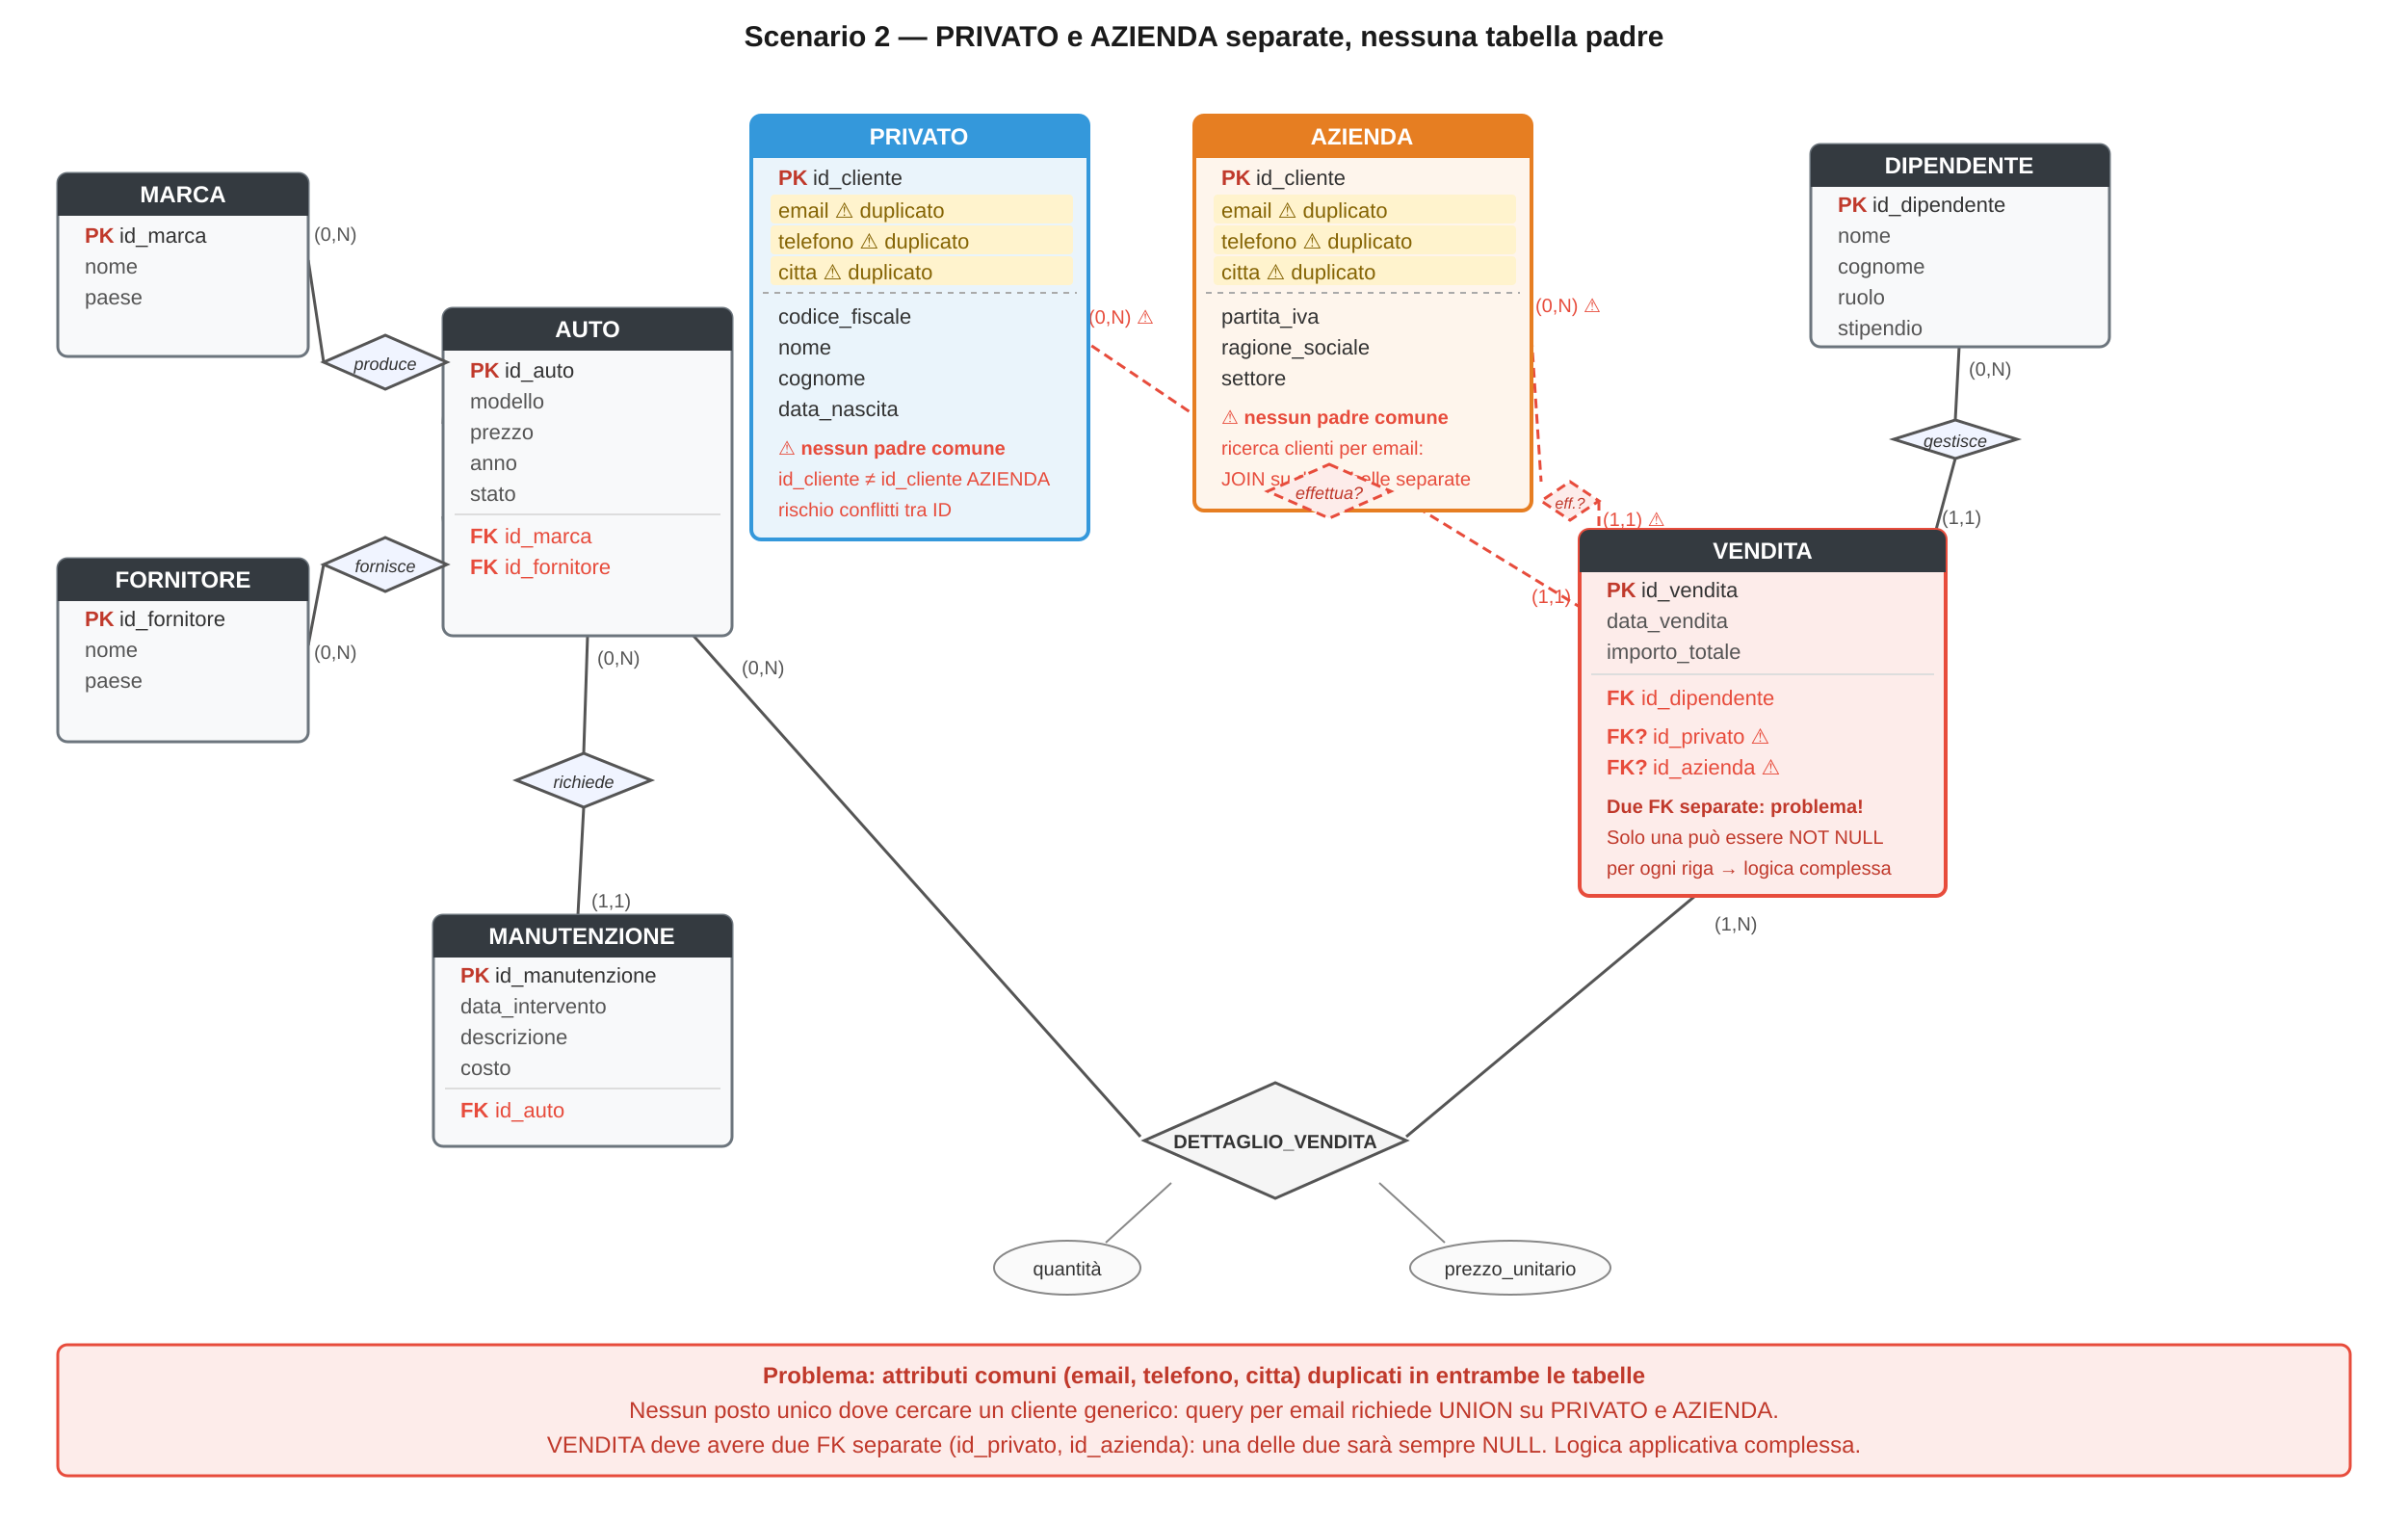
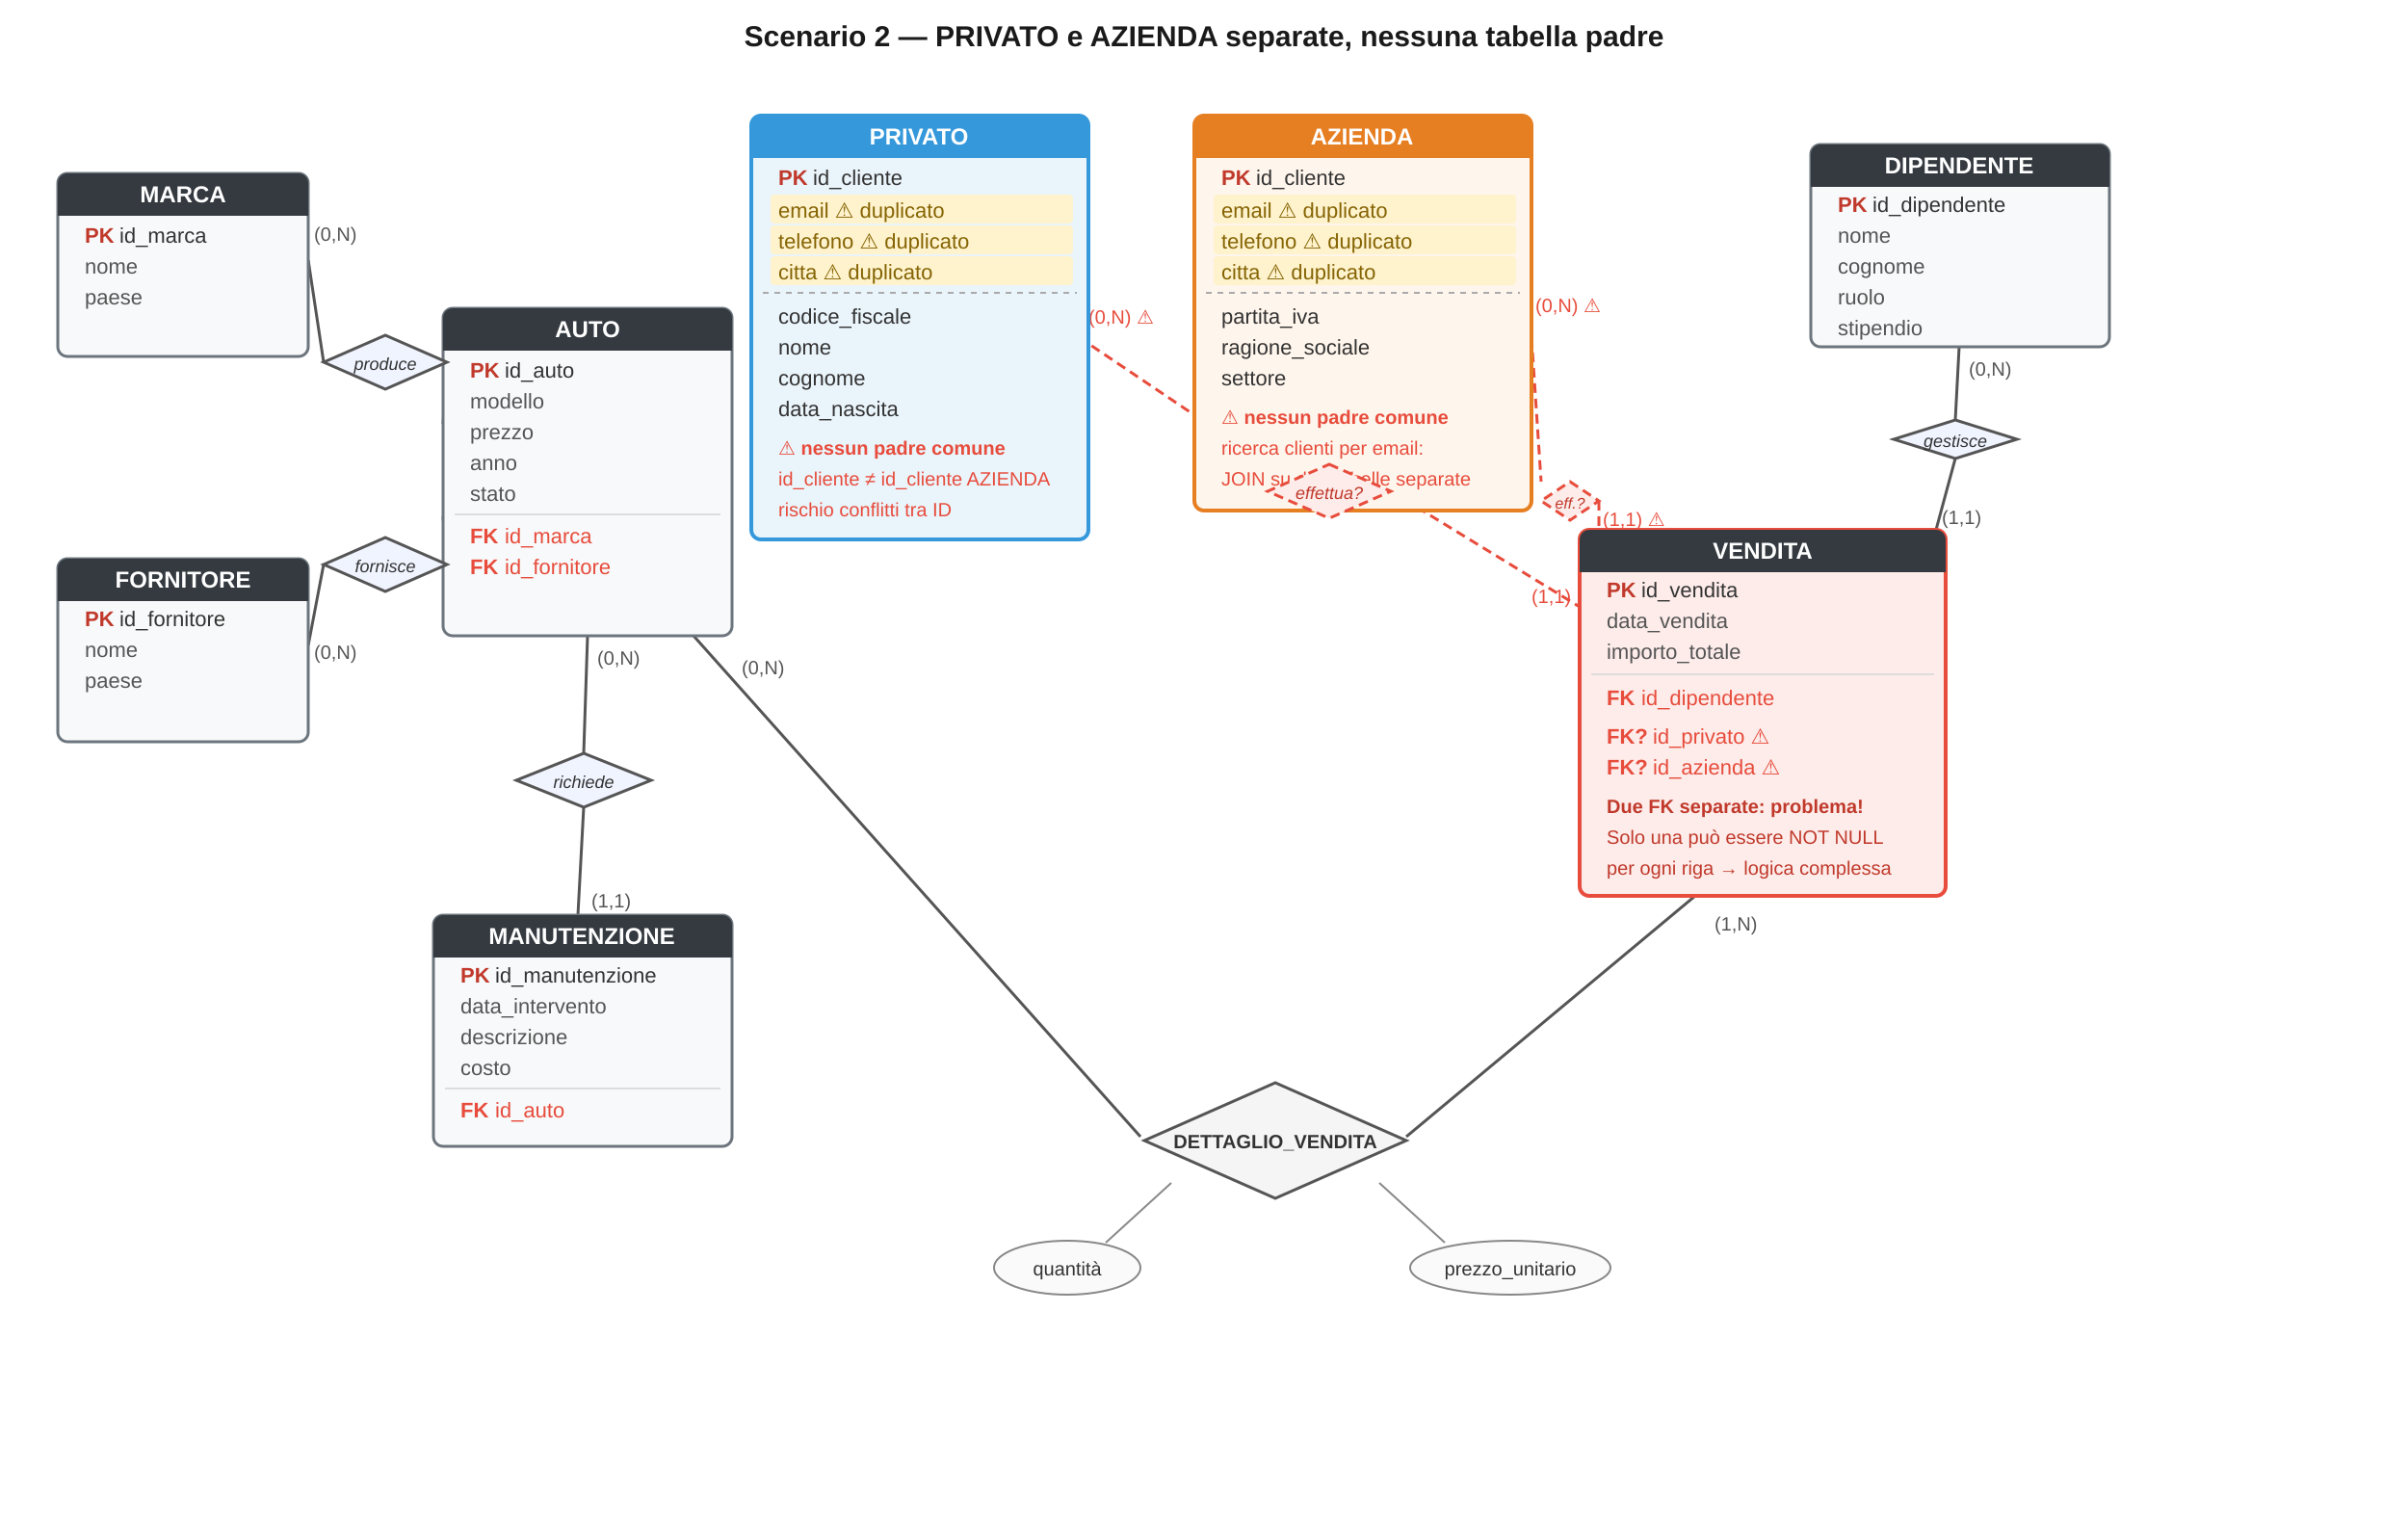
<svg xmlns="http://www.w3.org/2000/svg" viewBox="0 0 1250 790" font-family="Arial, sans-serif" font-size="12">
  <rect width="1250" height="790" fill="white" />
  <text x="625" y="24" text-anchor="middle" font-size="15" font-weight="bold" fill="#1a1a1a">Scenario 2 — PRIVATO e AZIENDA separate, nessuna tabella padre</text>
  <line x1="160" y1="135" x2="168" y2="188" stroke="#555" stroke-width="1.5" />
  <text x="163" y="125" fill="#555" font-size="10">(0,N)</text>
  <line x1="232" y1="188" x2="230" y2="220" stroke="#555" stroke-width="1.5" />
  <text x="233" y="218" fill="#555" font-size="10">(1,1)</text>
  <line x1="160" y1="335" x2="168" y2="293" stroke="#555" stroke-width="1.5" />
  <text x="163" y="342" fill="#555" font-size="10">(0,N)</text>
  <line x1="232" y1="293" x2="230" y2="268" stroke="#555" stroke-width="1.5" />
  <text x="233" y="265" fill="#555" font-size="10">(1,1)</text>
  <line x1="305" y1="330" x2="303" y2="391" stroke="#555" stroke-width="1.5" />
  <text x="310" y="345" fill="#555" font-size="10">(0,N)</text>
  <line x1="303" y1="419" x2="300" y2="475" stroke="#555" stroke-width="1.5" />
  <text x="307" y="471" fill="#555" font-size="10">(1,1)</text>
  <line x1="560" y1="175" x2="658" y2="241" stroke="#e74c3c" stroke-width="1.5" stroke-dasharray="5,3" />
  <text x="565" y="168" fill="#e74c3c" font-size="10">(0,N) ⚠</text>
  <line x1="722" y1="255" x2="820" y2="315" stroke="#e74c3c" stroke-width="1.5" stroke-dasharray="5,3" />
  <text x="795" y="313" fill="#e74c3c" font-size="10">(1,1) ⚠</text>
  <line x1="795" y1="175" x2="800" y2="250" stroke="#e74c3c" stroke-width="1.5" stroke-dasharray="5,3" />
  <text x="797" y="162" fill="#e74c3c" font-size="10">(0,N) ⚠</text>
  <line x1="830" y1="260" x2="830" y2="275" stroke="#e74c3c" stroke-width="1.5" stroke-dasharray="5,3" />
  <text x="832" y="273" fill="#e74c3c" font-size="10">(1,1) ⚠</text>
  <line x1="1017" y1="180" x2="1015" y2="218" stroke="#555" stroke-width="1.5" />
  <text x="1022" y="195" fill="#555" font-size="10">(0,N)</text>
  <line x1="1015" y1="238" x2="1005" y2="275" stroke="#555" stroke-width="1.5" />
  <text x="1008" y="272" fill="#555" font-size="10">(1,1)</text>
  <line x1="880" y1="465" x2="730" y2="590" stroke="#555" stroke-width="1.5" />
  <text x="890" y="483" fill="#555" font-size="10">(1,N)</text>
  <line x1="360" y1="330" x2="592" y2="590" stroke="#555" stroke-width="1.5" />
  <text x="385" y="350" fill="#555" font-size="10">(0,N)</text>
  <rect x="30" y="90" width="130" height="95" rx="5" fill="#f8f9fa" stroke="#6c757d" stroke-width="1.5" />
  <rect x="30" y="90" width="130" height="22" rx="5" fill="#343a40" />
  <rect x="30" y="106" width="130" height="6" fill="#343a40" />
  <text x="95" y="105" text-anchor="middle" fill="white" font-weight="bold" font-size="12">MARCA</text>
  <text x="44" y="126" fill="#c0392b" font-size="11" font-weight="bold">PK</text>
  <text x="62" y="126" fill="#333" font-size="11">id_marca</text>
  <text x="44" y="142" fill="#555" font-size="11">   nome</text>
  <text x="44" y="158" fill="#555" font-size="11">   paese</text>
  <rect x="30" y="290" width="130" height="95" rx="5" fill="#f8f9fa" stroke="#6c757d" stroke-width="1.5" />
  <rect x="30" y="290" width="130" height="22" rx="5" fill="#343a40" />
  <rect x="30" y="306" width="130" height="6" fill="#343a40" />
  <text x="95" y="305" text-anchor="middle" fill="white" font-weight="bold" font-size="12">FORNITORE</text>
  <text x="44" y="325" fill="#c0392b" font-size="11" font-weight="bold">PK</text>
  <text x="62" y="325" fill="#333" font-size="11">id_fornitore</text>
  <text x="44" y="341" fill="#555" font-size="11">   nome</text>
  <text x="44" y="357" fill="#555" font-size="11">   paese</text>
  <rect x="230" y="160" width="150" height="170" rx="5" fill="#f8f9fa" stroke="#6c757d" stroke-width="1.5" />
  <rect x="230" y="160" width="150" height="22" rx="5" fill="#343a40" />
  <rect x="230" y="176" width="150" height="6" fill="#343a40" />
  <text x="305" y="175" text-anchor="middle" fill="white" font-weight="bold" font-size="12">AUTO</text>
  <text x="244" y="196" fill="#c0392b" font-size="11" font-weight="bold">PK</text>
  <text x="262" y="196" fill="#333" font-size="11">id_auto</text>
  <text x="244" y="212" fill="#555" font-size="11">   modello</text>
  <text x="244" y="228" fill="#555" font-size="11">   prezzo</text>
  <text x="244" y="244" fill="#555" font-size="11">   anno</text>
  <text x="244" y="260" fill="#555" font-size="11">   stato</text>
  <line x1="236" y1="267" x2="374" y2="267" stroke="#ddd" stroke-width="1" />
  <text x="244" y="282" fill="#e74c3c" font-size="11" font-weight="bold">FK</text>
  <text x="262" y="282" fill="#e74c3c" font-size="11">id_marca</text>
  <text x="244" y="298" fill="#e74c3c" font-size="11" font-weight="bold">FK</text>
  <text x="262" y="298" fill="#e74c3c" font-size="11">id_fornitore</text>
  <rect x="390" y="60" width="175" height="220" rx="5" fill="#eaf4fb" stroke="#3498db" stroke-width="2" />
  <rect x="390" y="60" width="175" height="22" rx="5" fill="#3498db" />
  <rect x="390" y="76" width="175" height="6" fill="#3498db" />
  <text x="477" y="75" text-anchor="middle" fill="white" font-weight="bold" font-size="12">PRIVATO</text>
  <text x="404" y="96" fill="#c0392b" font-size="11" font-weight="bold">PK</text>
  <text x="422" y="96" fill="#333" font-size="11">id_cliente</text>
  <rect x="400" y="101" width="157" height="15" rx="2" fill="#fff3cd" />
  <text x="404" y="113" fill="#856404" font-size="11">   email ⚠ duplicato</text>
  <rect x="400" y="117" width="157" height="15" rx="2" fill="#fff3cd" />
  <text x="404" y="129" fill="#856404" font-size="11">   telefono ⚠ duplicato</text>
  <rect x="400" y="133" width="157" height="15" rx="2" fill="#fff3cd" />
  <text x="404" y="145" fill="#856404" font-size="11">   citta ⚠ duplicato</text>
  <line x1="396" y1="152" x2="559" y2="152" stroke="#aaa" stroke-dasharray="3,3" stroke-width="1" />
  <text x="404" y="168" fill="#333" font-size="11">   codice_fiscale</text>
  <text x="404" y="184" fill="#333" font-size="11">   nome</text>
  <text x="404" y="200" fill="#333" font-size="11">   cognome</text>
  <text x="404" y="216" fill="#333" font-size="11">   data_nascita</text>
  <text x="404" y="236" fill="#e74c3c" font-size="10" font-weight="bold">⚠ nessun padre comune</text>
  <text x="404" y="252" fill="#e74c3c" font-size="10">id_cliente ≠ id_cliente AZIENDA</text>
  <text x="404" y="268" fill="#e74c3c" font-size="10">rischio conflitti tra ID</text>
  <rect x="620" y="60" width="175" height="205" rx="5" fill="#fef5ec" stroke="#e67e22" stroke-width="2" />
  <rect x="620" y="60" width="175" height="22" rx="5" fill="#e67e22" />
  <rect x="620" y="76" width="175" height="6" fill="#e67e22" />
  <text x="707" y="75" text-anchor="middle" fill="white" font-weight="bold" font-size="12">AZIENDA</text>
  <text x="634" y="96" fill="#c0392b" font-size="11" font-weight="bold">PK</text>
  <text x="652" y="96" fill="#333" font-size="11">id_cliente</text>
  <rect x="630" y="101" width="157" height="15" rx="2" fill="#fff3cd" />
  <text x="634" y="113" fill="#856404" font-size="11">   email ⚠ duplicato</text>
  <rect x="630" y="117" width="157" height="15" rx="2" fill="#fff3cd" />
  <text x="634" y="129" fill="#856404" font-size="11">   telefono ⚠ duplicato</text>
  <rect x="630" y="133" width="157" height="15" rx="2" fill="#fff3cd" />
  <text x="634" y="145" fill="#856404" font-size="11">   citta ⚠ duplicato</text>
  <line x1="626" y1="152" x2="789" y2="152" stroke="#aaa" stroke-dasharray="3,3" stroke-width="1" />
  <text x="634" y="168" fill="#333" font-size="11">   partita_iva</text>
  <text x="634" y="184" fill="#333" font-size="11">   ragione_sociale</text>
  <text x="634" y="200" fill="#333" font-size="11">   settore</text>
  <text x="634" y="220" fill="#e74c3c" font-size="10" font-weight="bold">⚠ nessun padre comune</text>
  <text x="634" y="236" fill="#e74c3c" font-size="10">ricerca clienti per email:</text>
  <text x="634" y="252" fill="#e74c3c" font-size="10">JOIN su due tabelle separate</text>
  <rect x="940" y="75" width="155" height="105" rx="5" fill="#f8f9fa" stroke="#6c757d" stroke-width="1.5" />
  <rect x="940" y="75" width="155" height="22" rx="5" fill="#343a40" />
  <rect x="940" y="91" width="155" height="6" fill="#343a40" />
  <text x="1017" y="90" text-anchor="middle" fill="white" font-weight="bold" font-size="12">DIPENDENTE</text>
  <text x="954" y="110" fill="#c0392b" font-size="11" font-weight="bold">PK</text>
  <text x="972" y="110" fill="#333" font-size="11">id_dipendente</text>
  <text x="954" y="126" fill="#555" font-size="11">   nome</text>
  <text x="954" y="142" fill="#555" font-size="11">   cognome</text>
  <text x="954" y="158" fill="#555" font-size="11">   ruolo</text>
  <text x="954" y="174" fill="#555" font-size="11">   stipendio</text>
  <rect x="820" y="275" width="190" height="190" rx="5" fill="#fdecea" stroke="#e74c3c" stroke-width="2" />
  <rect x="820" y="275" width="190" height="22" rx="5" fill="#343a40" />
  <rect x="820" y="291" width="190" height="6" fill="#343a40" />
  <text x="915" y="290" text-anchor="middle" fill="white" font-weight="bold" font-size="12">VENDITA</text>
  <text x="834" y="310" fill="#c0392b" font-size="11" font-weight="bold">PK</text>
  <text x="852" y="310" fill="#333" font-size="11">id_vendita</text>
  <text x="834" y="326" fill="#555" font-size="11">   data_vendita</text>
  <text x="834" y="342" fill="#555" font-size="11">   importo_totale</text>
  <line x1="826" y1="350" x2="1004" y2="350" stroke="#ddd" stroke-width="1" />
  <text x="834" y="366" fill="#e74c3c" font-size="11" font-weight="bold">FK</text>
  <text x="852" y="366" fill="#e74c3c" font-size="11">id_dipendente</text>
  <text x="834" y="386" fill="#e74c3c" font-size="11" font-weight="bold">FK?</text>
  <text x="858" y="386" fill="#e74c3c" font-size="11">id_privato ⚠</text>
  <text x="834" y="402" fill="#e74c3c" font-size="11" font-weight="bold">FK?</text>
  <text x="858" y="402" fill="#e74c3c" font-size="11">id_azienda ⚠</text>
  <text x="834" y="422" fill="#c0392b" font-size="10" font-weight="bold">Due FK separate: problema!</text>
  <text x="834" y="438" fill="#c0392b" font-size="10">Solo una può essere NOT NULL</text>
  <text x="834" y="454" fill="#c0392b" font-size="10">per ogni riga → logica complessa</text>
  <rect x="225" y="475" width="155" height="120" rx="5" fill="#f8f9fa" stroke="#6c757d" stroke-width="1.5" />
  <rect x="225" y="475" width="155" height="22" rx="5" fill="#343a40" />
  <rect x="225" y="491" width="155" height="6" fill="#343a40" />
  <text x="302" y="490" text-anchor="middle" fill="white" font-weight="bold" font-size="12">MANUTENZIONE</text>
  <text x="239" y="510" fill="#c0392b" font-size="11" font-weight="bold">PK</text>
  <text x="257" y="510" fill="#333" font-size="11">id_manutenzione</text>
  <text x="239" y="526" fill="#555" font-size="11">   data_intervento</text>
  <text x="239" y="542" fill="#555" font-size="11">   descrizione</text>
  <text x="239" y="558" fill="#555" font-size="11">   costo</text>
  <line x1="231" y1="565" x2="374" y2="565" stroke="#ddd" stroke-width="1" />
  <text x="239" y="580" fill="#e74c3c" font-size="11" font-weight="bold">FK</text>
  <text x="257" y="580" fill="#e74c3c" font-size="11">id_auto</text>
  <polygon points="200,174 232,188 200,202 168,188" fill="#f0f4ff" stroke="#555" stroke-width="1.5" />
  <text x="200" y="192" text-anchor="middle" fill="#333" font-size="9" font-style="italic">produce</text>
  <polygon points="200,279 232,293 200,307 168,293" fill="#f0f4ff" stroke="#555" stroke-width="1.5" />
  <text x="200" y="297" text-anchor="middle" fill="#333" font-size="9" font-style="italic">fornisce</text>
  <polygon points="303,391 338,405 303,419 268,405" fill="#f0f4ff" stroke="#555" stroke-width="1.5" />
  <text x="303" y="409" text-anchor="middle" fill="#333" font-size="9" font-style="italic">richiede</text>
  <polygon points="690,241 722,255 690,269 658,255" fill="#fdecea" stroke="#e74c3c" stroke-width="1.5" stroke-dasharray="5,3" />
  <text x="690" y="259" text-anchor="middle" fill="#c0392b" font-size="9" font-style="italic">effettua?</text>
  <polygon points="815,250 830,260 815,270 800,260" fill="#fdecea" stroke="#e74c3c" stroke-width="1.5" stroke-dasharray="5,3" />
  <text x="815" y="264" text-anchor="middle" fill="#c0392b" font-size="8" font-style="italic">eff.?</text>
  <polygon points="1015,218 1047,228 1015,238 983,228" fill="#f0f4ff" stroke="#555" stroke-width="1.5" />
  <text x="1015" y="232" text-anchor="middle" fill="#333" font-size="9" font-style="italic">gestisce</text>
  <polygon points="662,562 730,592 662,622 594,592" fill="#f5f5f5" stroke="#555" stroke-width="1.5" />
  <text x="662" y="596" text-anchor="middle" fill="#333" font-size="10" font-weight="bold">DETTAGLIO_VENDITA</text>
  <line x1="608" y1="614" x2="574" y2="645" stroke="#888" stroke-width="1" />
  <ellipse cx="554" cy="658" rx="38" ry="14" fill="#fafafa" stroke="#888" stroke-width="1" />
  <text x="554" y="662" text-anchor="middle" fill="#333" font-size="10">quantità</text>
  <line x1="716" y1="614" x2="750" y2="645" stroke="#888" stroke-width="1" />
  <ellipse cx="784" cy="658" rx="52" ry="14" fill="#fafafa" stroke="#888" stroke-width="1" />
  <text x="784" y="662" text-anchor="middle" fill="#333" font-size="10">prezzo_unitario</text>
-   <rect x="30" y="698" width="1190" height="68" rx="5" fill="#fdecea" stroke="#e74c3c" stroke-width="1.5" />
-   <text x="625" y="718" text-anchor="middle" fill="#c0392b" font-size="12" font-weight="bold">Problema: attributi comuni (email, telefono, citta) duplicati in entrambe le tabelle</text>
-   <text x="625" y="736" text-anchor="middle" fill="#c0392b" font-size="12">Nessun posto unico dove cercare un cliente generico: query per email richiede UNION su PRIVATO e AZIENDA.</text>
-   <text x="625" y="754" text-anchor="middle" fill="#c0392b" font-size="12">VENDITA deve avere due FK separate (id_privato, id_azienda): una delle due sarà sempre NULL. Logica applicativa complessa.</text>
</svg>
